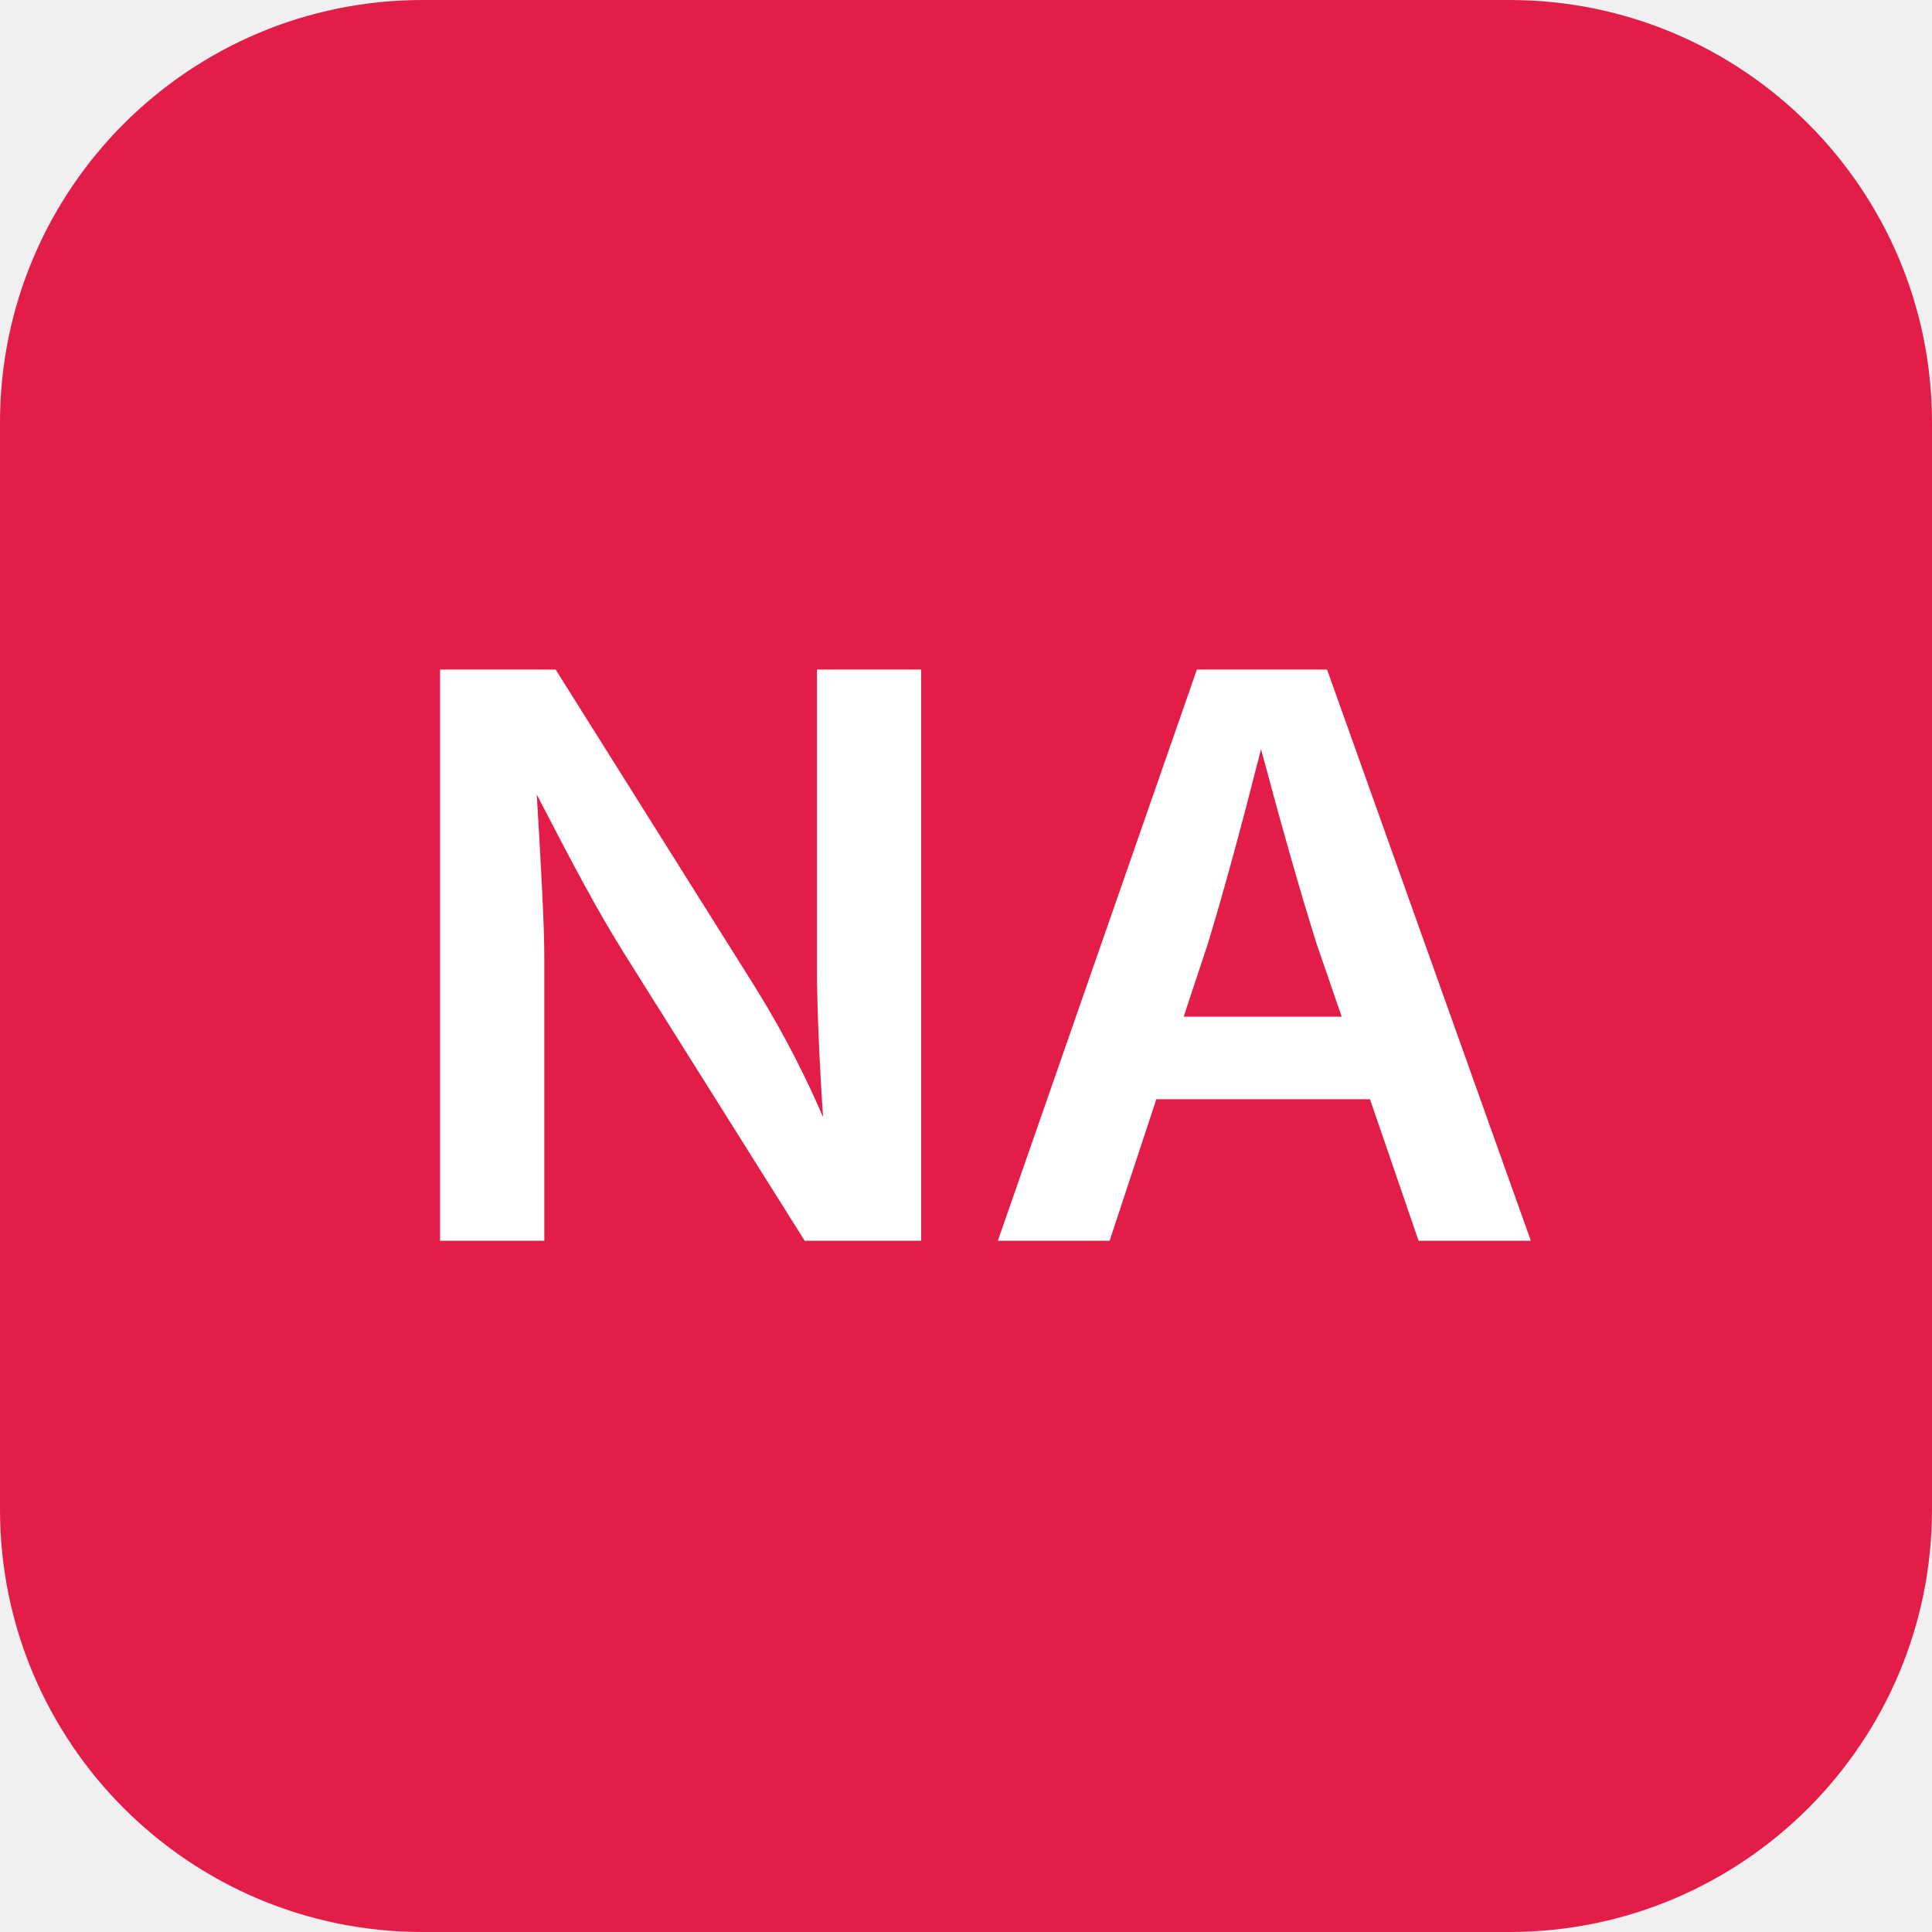
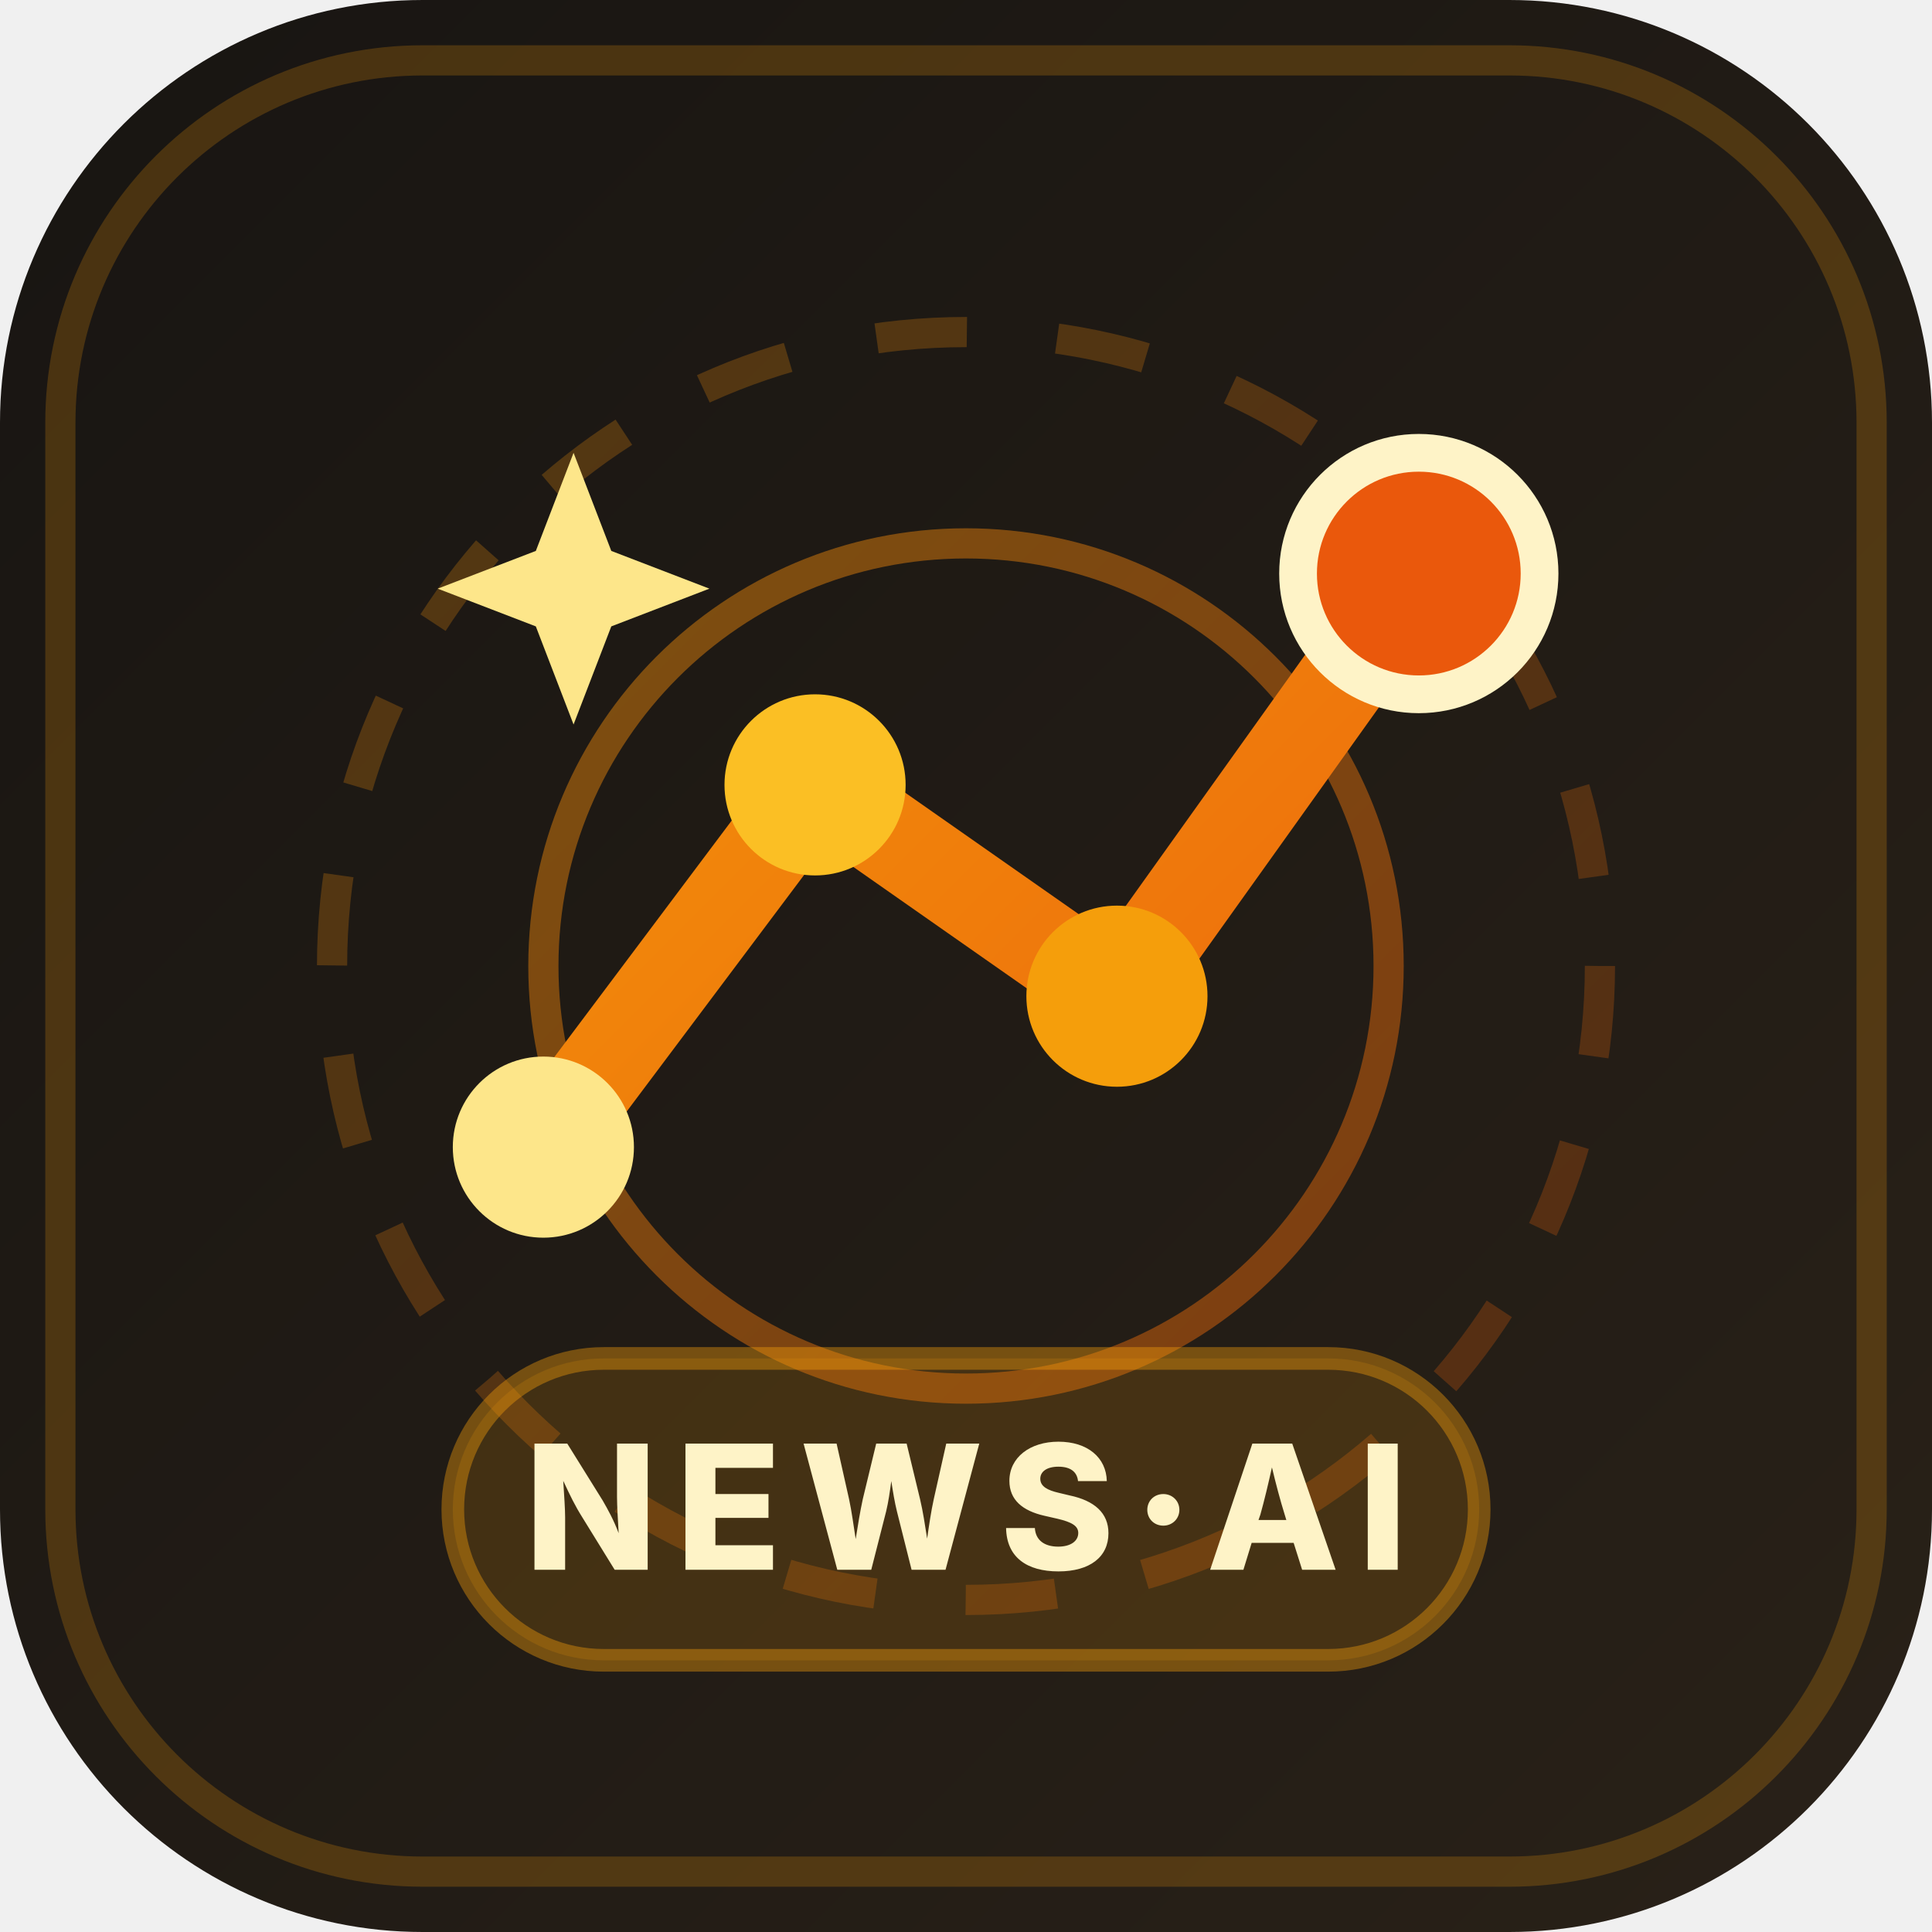
- <svg xmlns="http://www.w3.org/2000/svg" viewBox="0 0 64 64">
-   <rect width="64" height="64" rx="14" fill="#e11d48" />
-   <text x="32" y="32" dy="0.35em" text-anchor="middle" font-family="ui-sans-serif, system-ui, -apple-system, sans-serif" font-size="26" font-weight="600" fill="#ffffff">NA</text>
+ <svg xmlns="http://www.w3.org/2000/svg" viewBox="0 0 128 128" fill="none">
+   <defs>
+     <linearGradient id="bgGrad" x1="0" y1="0" x2="128" y2="128" gradientUnits="userSpaceOnUse">
+       <stop offset="0%" stop-color="#181512" />
+       <stop offset="100%" stop-color="#292118" />
+     </linearGradient>
+     <linearGradient id="accentGrad" x1="20" y1="20" x2="108" y2="108" gradientUnits="userSpaceOnUse">
+       <stop offset="0%" stop-color="#f59e0b" />
+       <stop offset="100%" stop-color="#ea580c" />
+     </linearGradient>
+   </defs>
+   <rect width="128" height="128" rx="28" fill="url(#bgGrad)" />
+   <rect x="4" y="4" width="120" height="120" rx="24" stroke="#f59e0b" stroke-opacity="0.22" stroke-width="2" />
+   <circle cx="64" cy="64" r="42" stroke="url(#accentGrad)" stroke-opacity="0.25" stroke-width="2" stroke-dasharray="6 6" />
+   <circle cx="64" cy="64" r="28" stroke="url(#accentGrad)" stroke-opacity="0.45" stroke-width="2" />
+   <path d="M36 76 L54 52 L74 66 L94 38" stroke="url(#accentGrad)" stroke-width="6" stroke-linecap="round" stroke-linejoin="round" />
+   <circle cx="36" cy="76" r="6" fill="#fde68a" />
+   <circle cx="54" cy="52" r="6" fill="#fbbf24" />
+   <circle cx="74" cy="66" r="6" fill="#f59e0b" />
+   <circle cx="94" cy="38" r="8" fill="#ea580c" stroke="#fef3c7" stroke-width="2.5" />
+   <path d="M38 30 L40.5 36.5 L47 39 L40.5 41.5 L38 48 L35.5 41.5 L29 39 L35.5 36.5 Z" fill="#fde68a" />
+   <rect x="30" y="90" width="68" height="20" rx="10" fill="#f59e0b" fill-opacity="0.16" stroke="#f59e0b" stroke-opacity="0.4" stroke-width="1.5" />
+   <text x="64" y="104" text-anchor="middle" font-family="-apple-system, BlinkMacSystemFont, 'Inter', sans-serif" font-size="11.5" font-weight="800" letter-spacing="1.2" fill="#fef3c7">NEWS·AI</text>
</svg>
